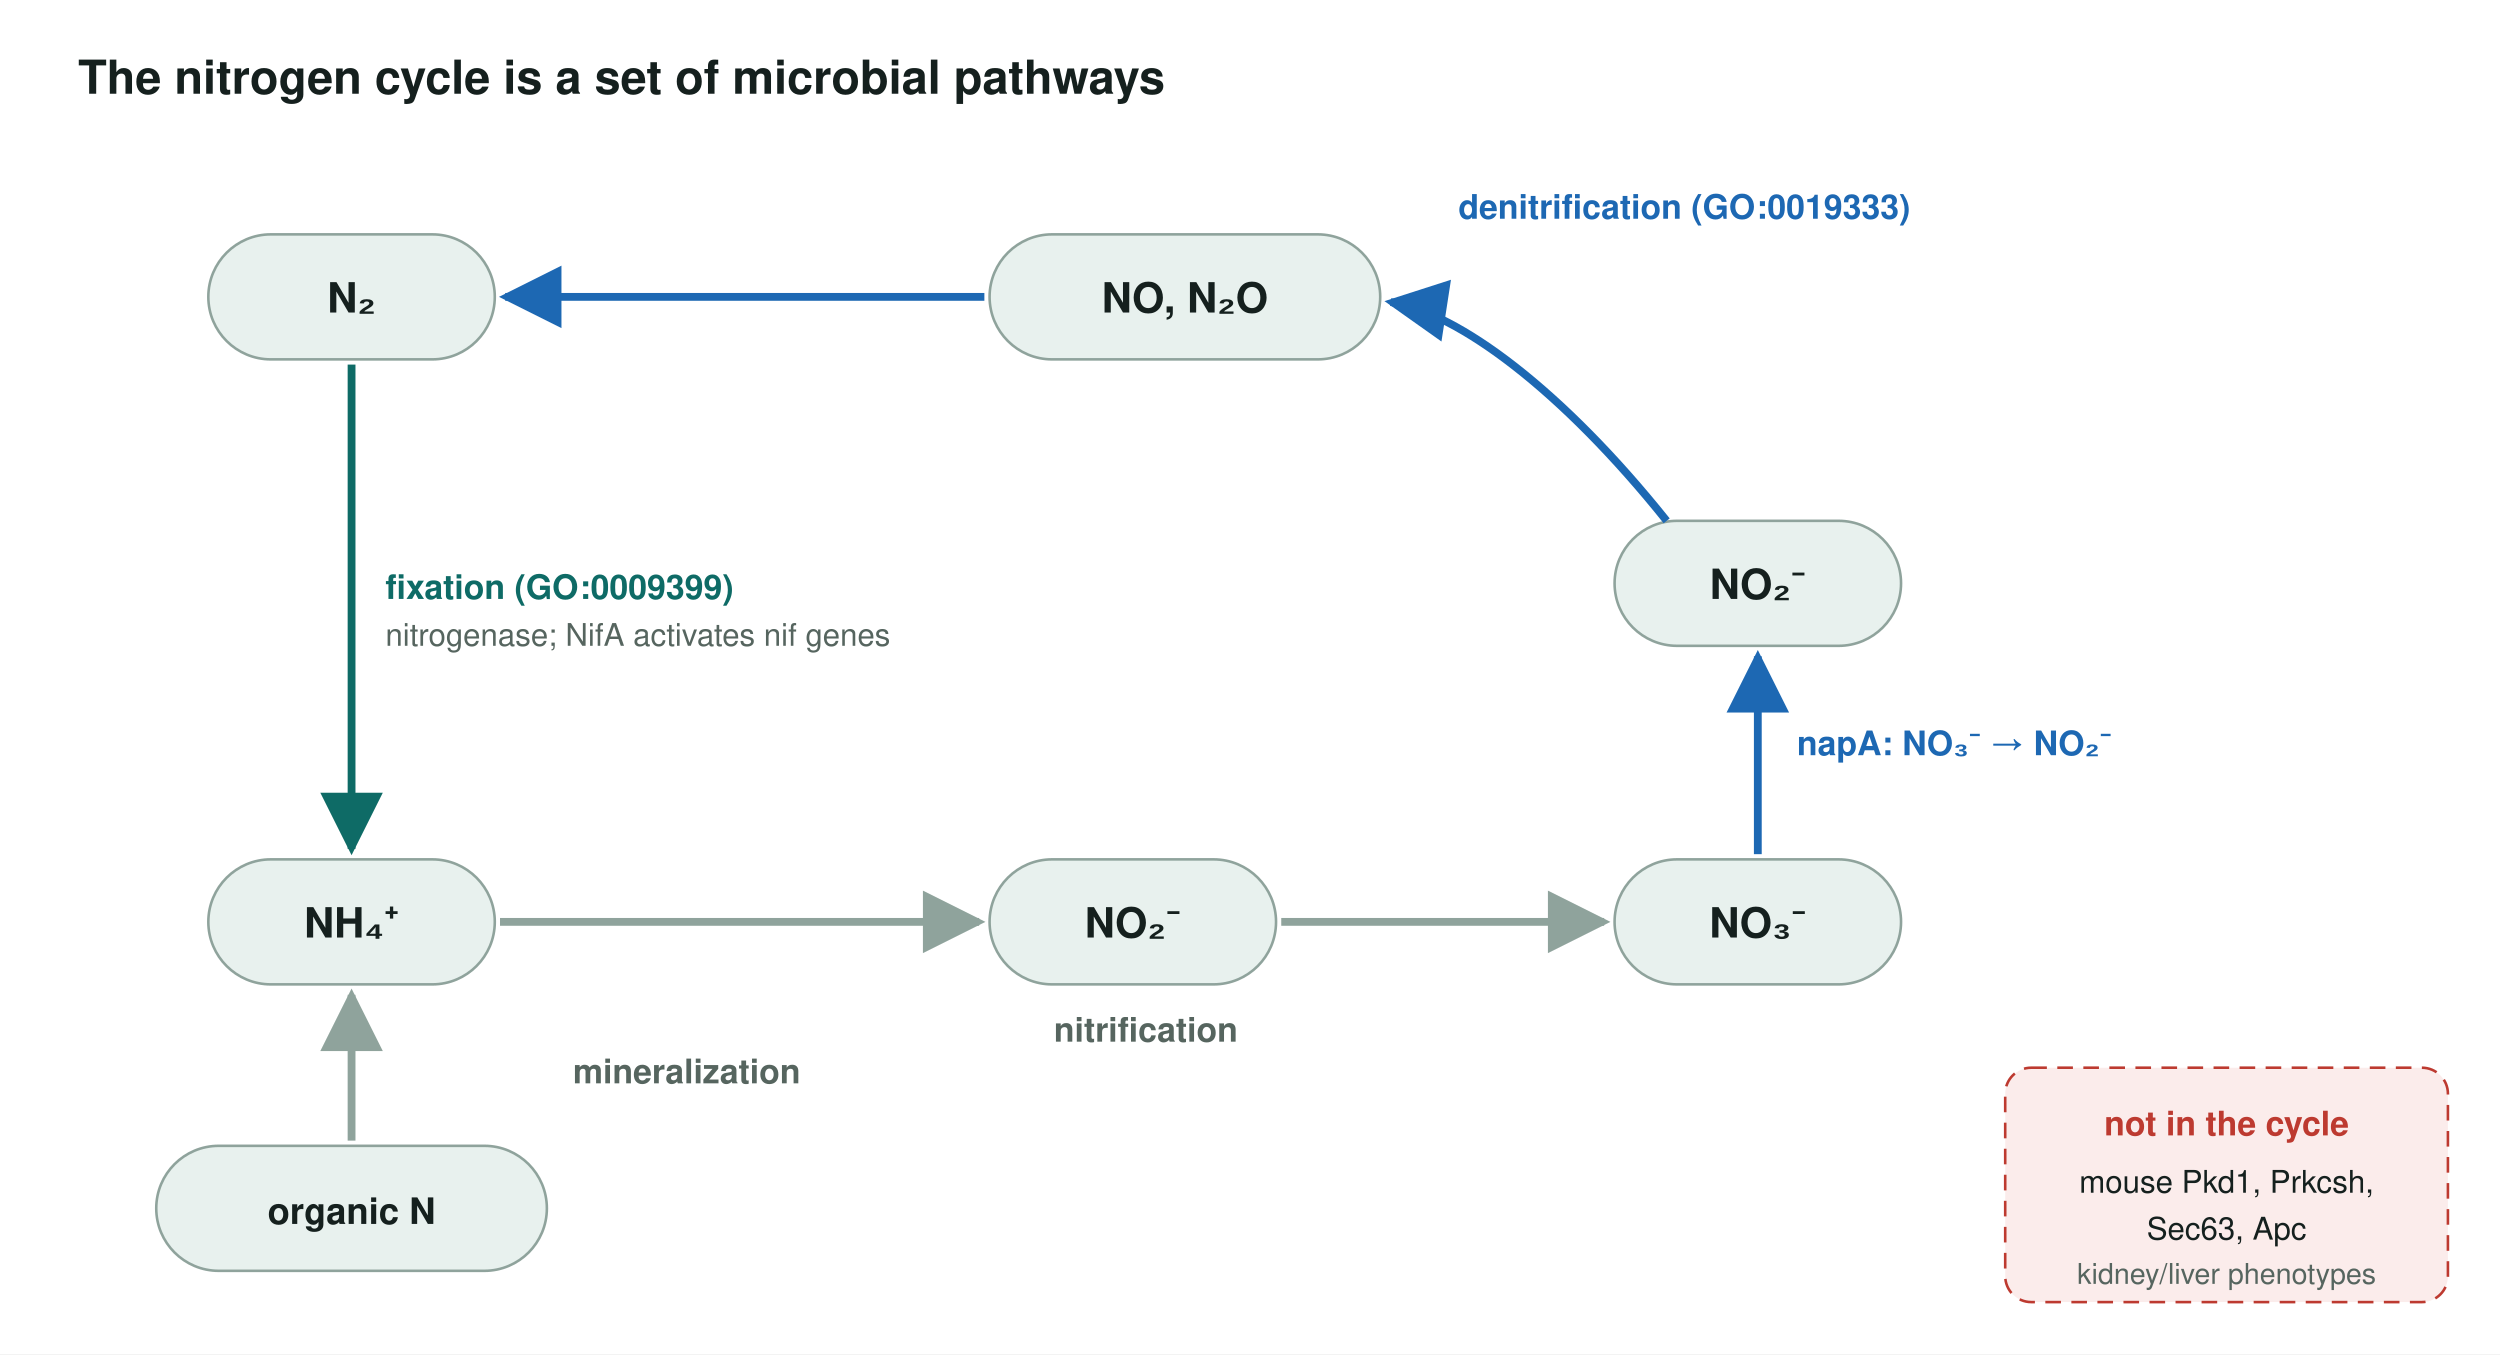
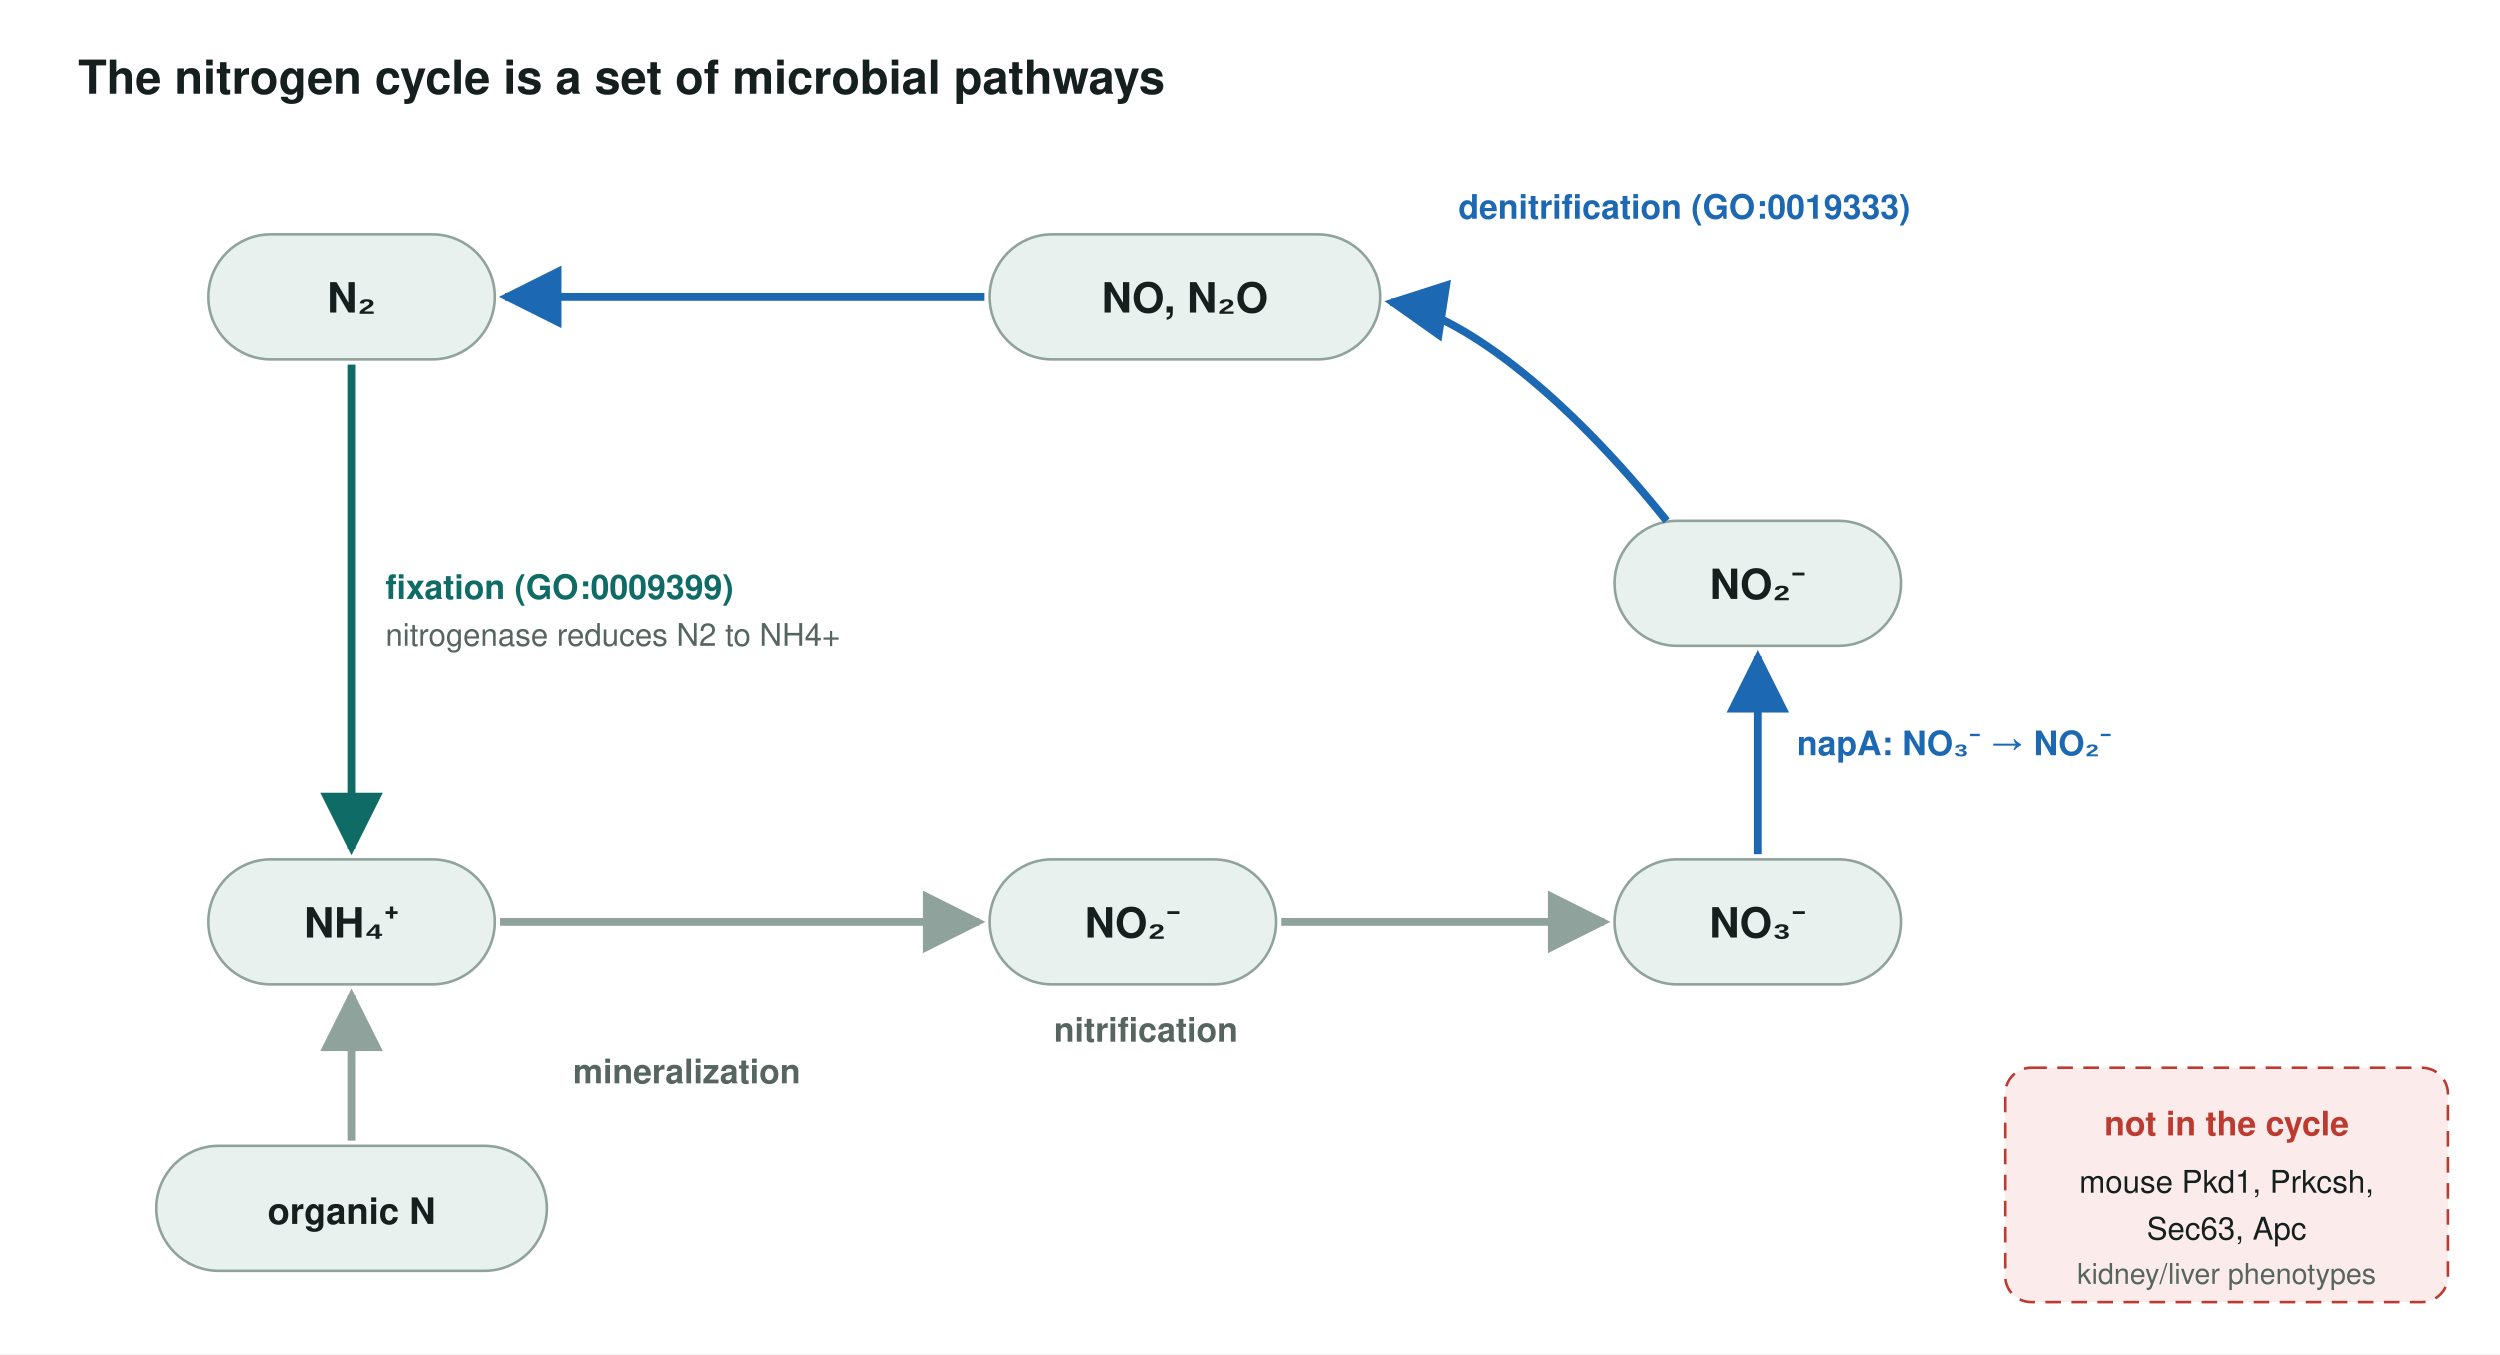
<svg xmlns="http://www.w3.org/2000/svg" viewBox="0 0 960 520" font-family="Helvetica, Arial, sans-serif">
  <defs>
    <marker id="a" viewBox="0 0 10 10" refX="9" refY="5" markerWidth="8" markerHeight="8" orient="auto">
      <path d="M0 0 L10 5 L0 10 z" fill="#0e6b66" />
    </marker>
    <marker id="b" viewBox="0 0 10 10" refX="9" refY="5" markerWidth="8" markerHeight="8" orient="auto">
      <path d="M0 0 L10 5 L0 10 z" fill="#1d68b3" />
    </marker>
    <marker id="g" viewBox="0 0 10 10" refX="9" refY="5" markerWidth="8" markerHeight="8" orient="auto">
      <path d="M0 0 L10 5 L0 10 z" fill="#8fa39c" />
    </marker>
  </defs>
  <rect width="960" height="520" fill="#ffffff" />
  <text x="30" y="36" font-size="18" font-weight="600" fill="#15201e">The nitrogen cycle is a set of microbial pathways</text>
  <g font-size="16" font-weight="600" fill="#15201e" text-anchor="middle">
    <rect x="80" y="90" width="110" height="48" rx="24" fill="#e8f1ee" stroke="#8fa39c" />
    <text x="135" y="120">N₂</text>
    <rect x="80" y="330" width="110" height="48" rx="24" fill="#e8f1ee" stroke="#8fa39c" />
    <text x="135" y="360">NH₄⁺</text>
    <rect x="380" y="330" width="110" height="48" rx="24" fill="#e8f1ee" stroke="#8fa39c" />
    <text x="435" y="360">NO₂⁻</text>
    <rect x="620" y="330" width="110" height="48" rx="24" fill="#e8f1ee" stroke="#8fa39c" />
    <text x="675" y="360">NO₃⁻</text>
    <rect x="620" y="200" width="110" height="48" rx="24" fill="#e8f1ee" stroke="#8fa39c" />
    <text x="675" y="230">NO₂⁻</text>
    <rect x="380" y="90" width="150" height="48" rx="24" fill="#e8f1ee" stroke="#8fa39c" />
    <text x="455" y="120">NO, N₂O</text>
    <rect x="60" y="440" width="150" height="48" rx="24" fill="#e8f1ee" stroke="#8fa39c" />
    <text x="135" y="470" font-size="14">organic N</text>
  </g>
  <path d="M135 140 L135 326" stroke="#0e6b66" stroke-width="3" marker-end="url(#a)" />
  <text x="148" y="230" font-size="13" font-weight="600" fill="#0e6b66">fixation (GO:0009399)</text>
-   <text x="148" y="248" font-size="12" fill="#56655f">nitrogenase; NifA activates nif genes</text>
+   <text x="148" y="248" font-size="12" fill="#56655f">nitrogenase reduces N2 to NH4+</text>
  <path d="M192 354 L376 354" stroke="#8fa39c" stroke-width="3" marker-end="url(#g)" />
  <path d="M492 354 L616 354" stroke="#8fa39c" stroke-width="3" marker-end="url(#g)" />
  <text x="440" y="400" text-anchor="middle" font-size="13" font-weight="600" fill="#56655f">nitrification</text>
  <path d="M675 328 L675 252" stroke="#1d68b3" stroke-width="3" marker-end="url(#b)" />
  <path d="M640 200 C 600 150, 560 120, 534 116" stroke="#1d68b3" stroke-width="3" fill="none" marker-end="url(#b)" />
  <path d="M378 114 L194 114" stroke="#1d68b3" stroke-width="3" marker-end="url(#b)" />
  <text x="690" y="290" font-size="13" font-weight="600" fill="#1d68b3">napA: NO₃⁻ → NO₂⁻</text>
  <text x="560" y="84" font-size="13" font-weight="600" fill="#1d68b3">denitrification (GO:0019333)</text>
  <path d="M135 438 L135 382" stroke="#8fa39c" stroke-width="3" marker-end="url(#g)" />
  <text x="220" y="416" font-size="13" font-weight="600" fill="#56655f">mineralization</text>
  <rect x="770" y="410" width="170" height="90" rx="10" fill="#fbeceb" stroke="#bd3a30" stroke-dasharray="6 4" />
  <text x="855" y="436" text-anchor="middle" font-size="13" font-weight="600" fill="#bd3a30">not in the cycle</text>
  <text x="855" y="458" text-anchor="middle" font-size="12" fill="#15201e">mouse Pkd1, Prkcsh,</text>
  <text x="855" y="476" text-anchor="middle" font-size="12" fill="#15201e">Sec63, Apc</text>
  <text x="855" y="493" text-anchor="middle" font-size="11" fill="#56655f">kidney/liver phenotypes</text>
</svg>
